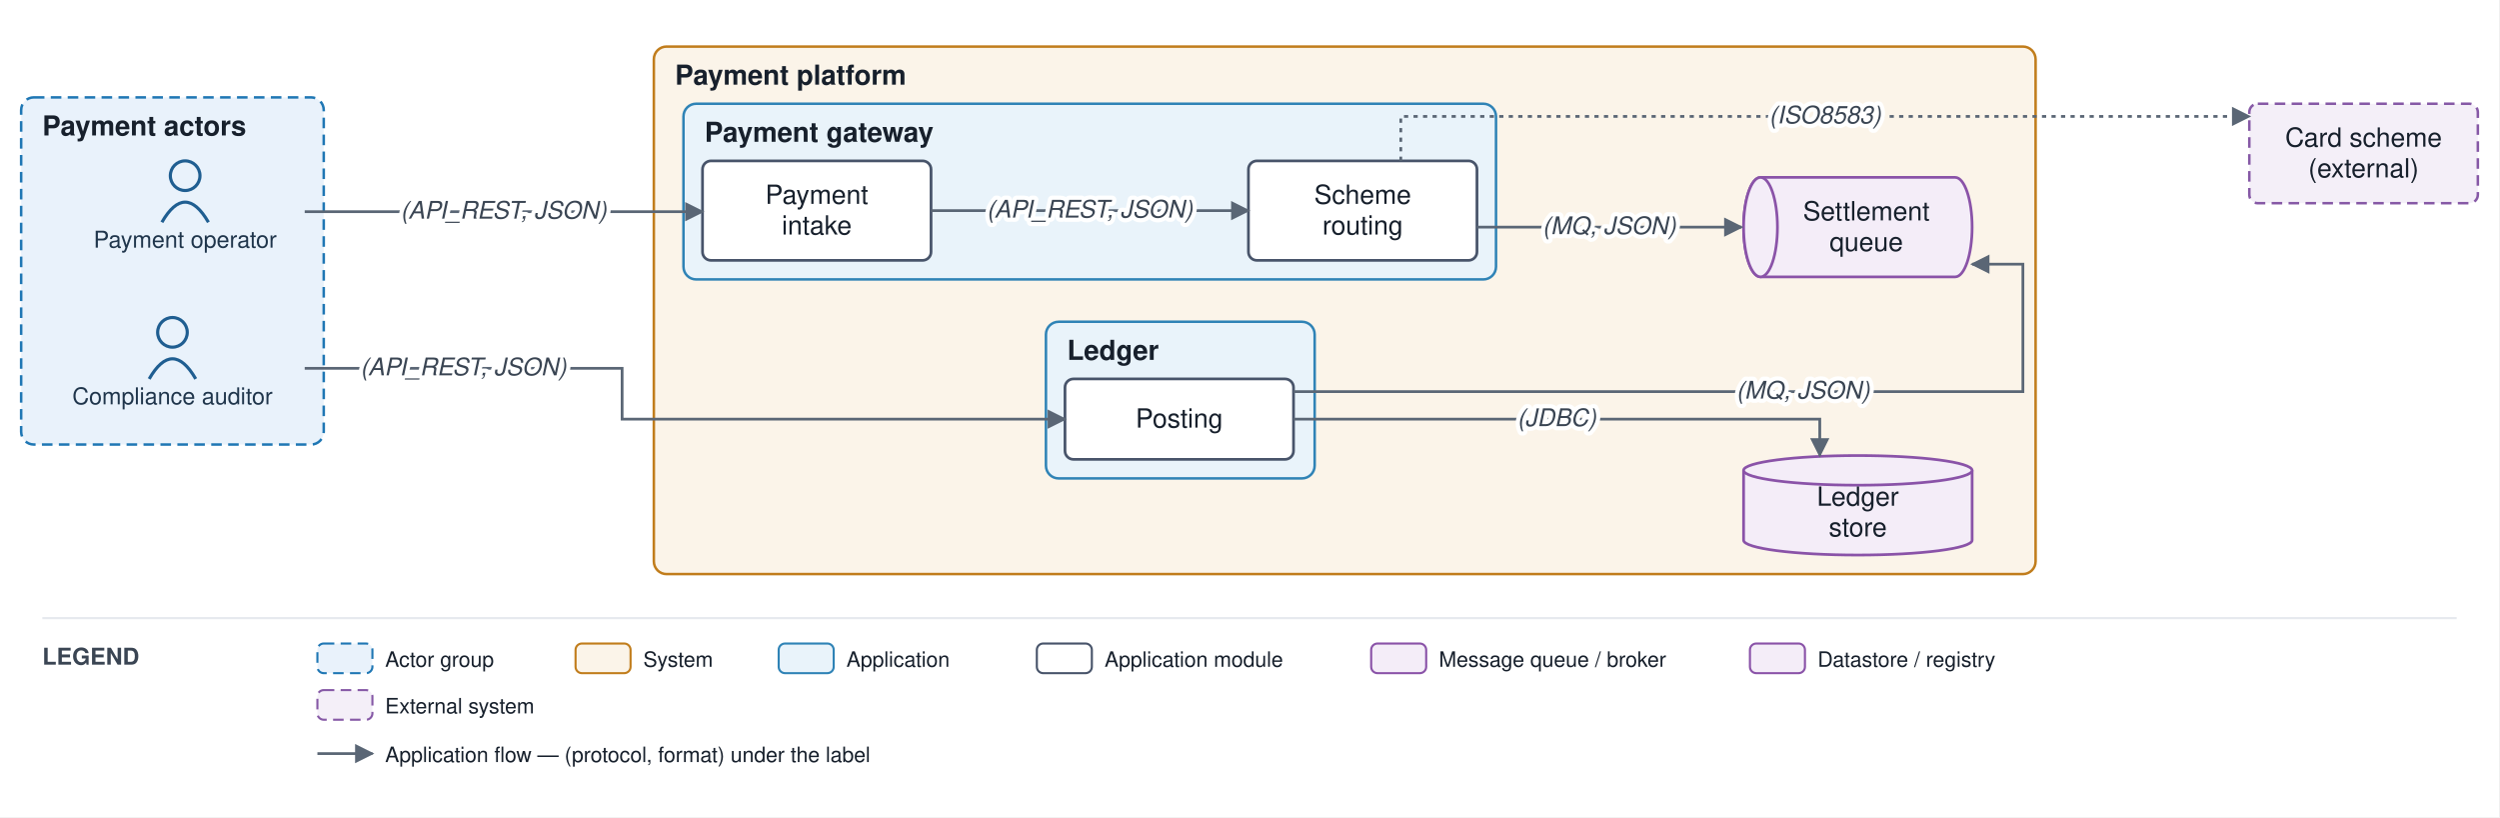
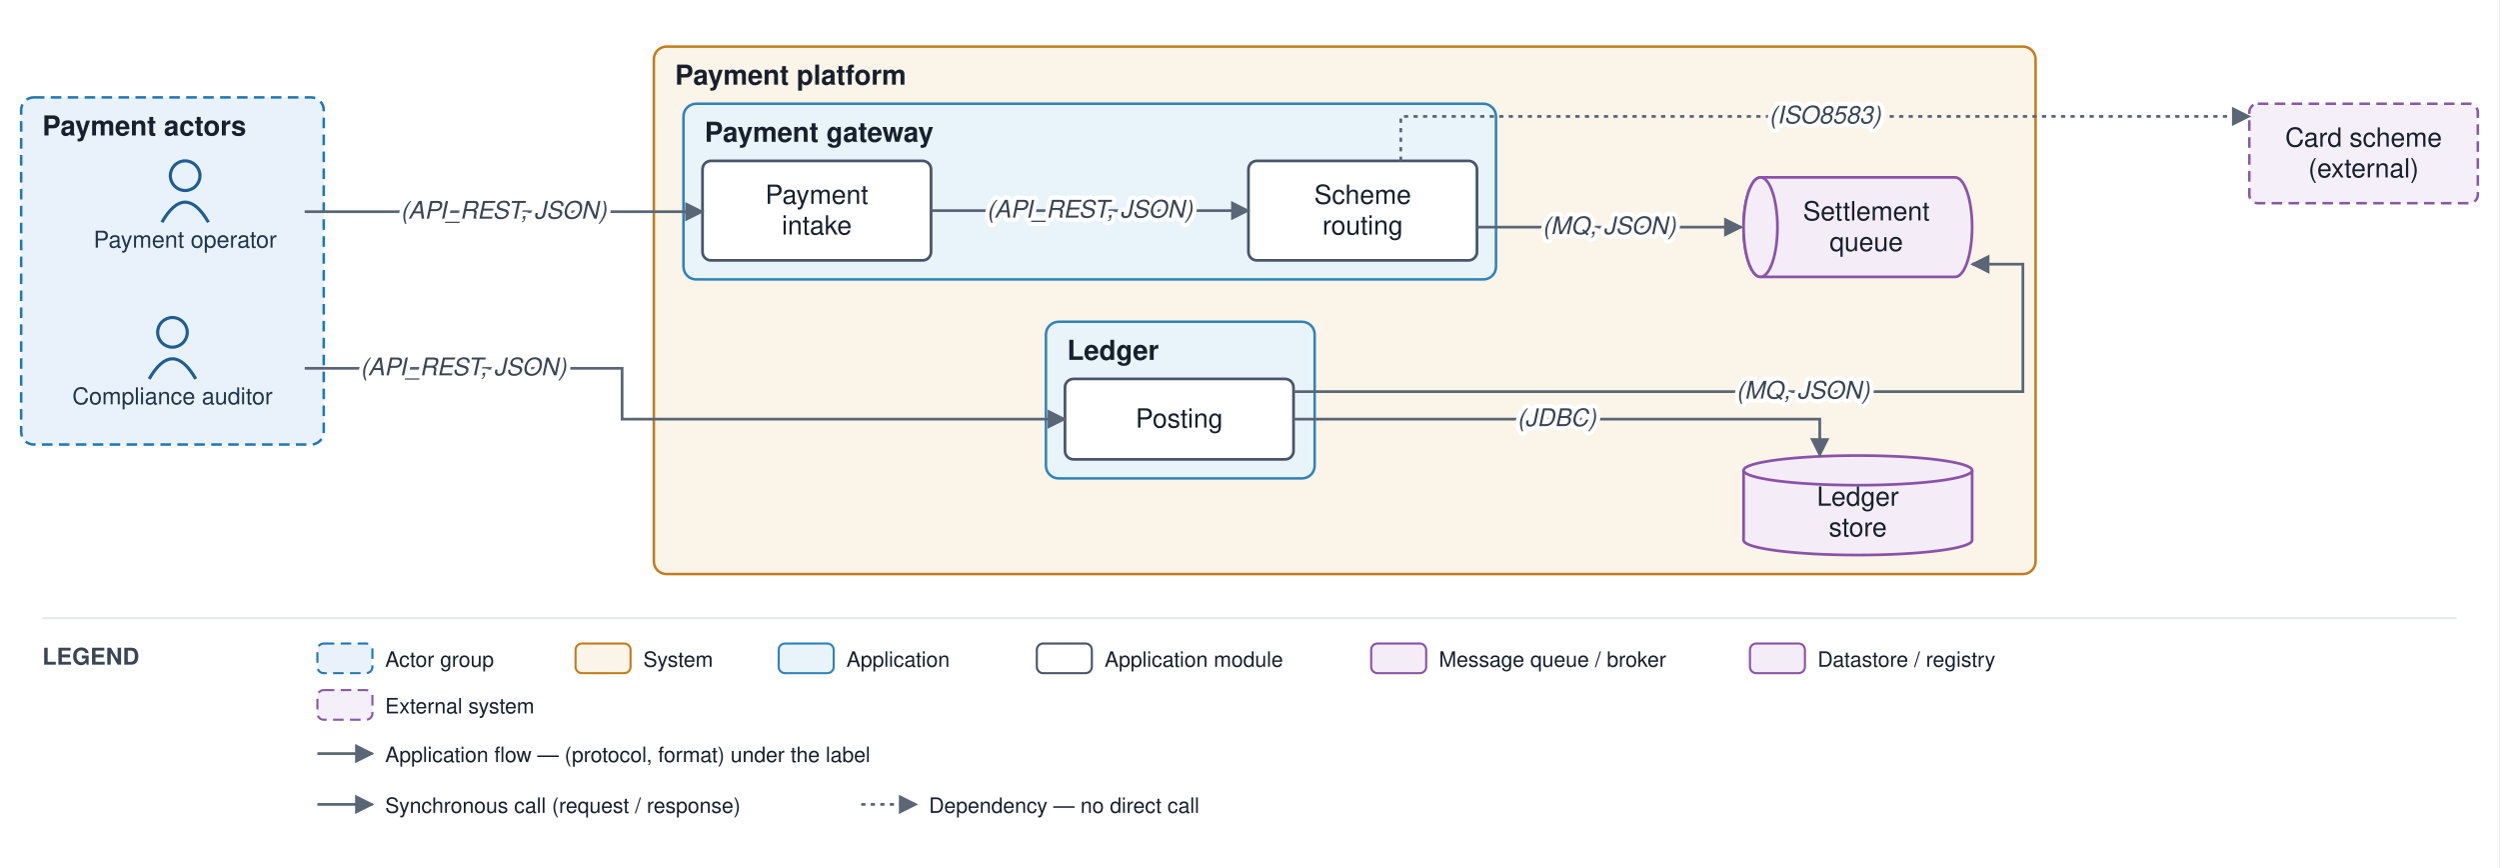
- <svg xmlns="http://www.w3.org/2000/svg" viewBox="0 0 1181 386" font-family="Helvetica,Arial,sans-serif">
+ <svg xmlns="http://www.w3.org/2000/svg" viewBox="0 0 1181 410" font-family="Helvetica,Arial,sans-serif">
  <defs>
    <marker id="arr" viewBox="0 0 10 10" refX="9" refY="5" markerWidth="7" markerHeight="7" orient="auto-start-reverse">
      <path d="M0,0 L10,5 L0,10 z" fill="#5a6675" />
    </marker>
  </defs>
-   <rect width="1181" height="386" fill="#ffffff" />
+   <rect width="1181" height="410" fill="#ffffff" />
  <rect x="10" y="46" width="143" height="164" rx="6" fill="#e9f2fb" stroke="#1f77b4" stroke-width="1.2" stroke-dasharray="5 3" />
  <text x="20" y="64" font-size="13" font-weight="bold" fill="#17202c">Payment actors</text>
  <rect x="309" y="22" width="653" height="249.2" rx="6" fill="#fbf4e9" stroke="#c17d1c" stroke-width="1.2" />
  <text x="319" y="40" font-size="13" font-weight="bold" fill="#17202c">Payment platform</text>
  <rect x="323" y="49" width="384" height="83" rx="6" fill="#e9f3fa" stroke="#2f83b6" stroke-width="1.2" />
  <text x="333" y="67" font-size="13" font-weight="bold" fill="#17202c">Payment gateway</text>
  <rect x="494.3" y="152" width="127" height="74" rx="6" fill="#e9f3fa" stroke="#2f83b6" stroke-width="1.2" />
  <text x="504.3" y="170" font-size="13" font-weight="bold" fill="#17202c">Ledger</text>
  <circle cx="87.5" cy="83" r="7" fill="none" stroke="#1f5e91" stroke-width="1.5" />
  <path d="M 76.5 105 q 11 -19 22 0" fill="none" stroke="#1f5e91" stroke-width="1.5" />
  <text x="87.5" y="117" font-size="11" text-anchor="middle" fill="#20364c">Payment operator</text>
  <circle cx="81.5" cy="157" r="7" fill="none" stroke="#1f5e91" stroke-width="1.5" />
  <path d="M 70.5 179 q 11 -19 22 0" fill="none" stroke="#1f5e91" stroke-width="1.5" />
  <text x="81.5" y="191" font-size="11" text-anchor="middle" fill="#20364c">Compliance auditor</text>
  <rect x="332" y="76" width="108" height="47" rx="4" fill="#ffffff" stroke="#48546a" stroke-width="1.3" />
  <text x="386" y="96.3" font-size="12.5" text-anchor="middle" fill="#17202c">Payment</text>
  <text x="386" y="110.8" font-size="12.5" text-anchor="middle" fill="#17202c">intake</text>
  <rect x="590" y="76" width="108" height="47" rx="4" fill="#ffffff" stroke="#48546a" stroke-width="1.3" />
  <text x="644" y="96.3" font-size="12.5" text-anchor="middle" fill="#17202c">Scheme</text>
  <text x="644" y="110.8" font-size="12.5" text-anchor="middle" fill="#17202c">routing</text>
  <rect x="503.3" y="179" width="108" height="38" rx="4" fill="#ffffff" stroke="#48546a" stroke-width="1.3" />
  <text x="557.3" y="202" font-size="12.5" text-anchor="middle" fill="#17202c">Posting</text>
  <path d="M 832 83.8 h 92 a 8 23.5 0 0 1 0 47 h -92 a 8 23.5 0 0 1 0 -47" fill="#f4edf8" stroke="#8a53a8" stroke-width="1.3" />
  <ellipse cx="832" cy="107.3" rx="8" ry="23.5" fill="#f4edf8" stroke="#8a53a8" stroke-width="1.3" />
  <text x="882" y="104.1" font-size="12.5" text-anchor="middle" fill="#17202c">Settlement</text>
  <text x="882" y="118.6" font-size="12.5" text-anchor="middle" fill="#17202c">queue</text>
  <path d="M 824 222.2 v 33 a 54 7 0 0 0 108 0 v -33" fill="#f4edf8" stroke="#8a53a8" stroke-width="1.3" />
  <ellipse cx="878" cy="222.2" rx="54" ry="7" fill="#f4edf8" stroke="#8a53a8" stroke-width="1.3" />
  <text x="878" y="238.9" font-size="12.5" text-anchor="middle" fill="#17202c">Ledger</text>
  <text x="878" y="253.4" font-size="12.5" text-anchor="middle" fill="#17202c">store</text>
  <rect x="1063" y="49" width="108" height="47" rx="4" fill="#f4eff8" stroke="#8659a6" stroke-width="1.2" stroke-dasharray="5 3" />
  <text x="1117" y="69.3" font-size="12.5" text-anchor="middle" fill="#17202c">Card scheme</text>
  <text x="1117" y="83.8" font-size="12.5" text-anchor="middle" fill="#17202c">(external)</text>
  <path d="M 144 100 L 332 100" fill="none" stroke="#5a6675" stroke-width="1.3" marker-end="url(#arr)" />
  <path d="M 144 174 L 294 174 L 294 198 L 503.3 198" fill="none" stroke="#5a6675" stroke-width="1.3" marker-end="url(#arr)" />
  <path d="M 440 99.5 L 590 99.5" fill="none" stroke="#5a6675" stroke-width="1.3" marker-end="url(#arr)" />
  <path d="M 698 107.3 L 823 107.3" fill="none" stroke="#5a6675" stroke-width="1.3" marker-end="url(#arr)" />
  <path d="M 611.3 185 L 956 185 L 956 124.8 L 932 124.8" fill="none" stroke="#5a6675" stroke-width="1.3" marker-end="url(#arr)" />
  <path d="M 611.3 198 L 860 198 L 860 215.2" fill="none" stroke="#5a6675" stroke-width="1.3" marker-end="url(#arr)" />
  <path d="M 662 76 L 662 55 L 1063 55" fill="none" stroke="#5a6675" stroke-width="1.3" stroke-dasharray="2 2.5" marker-end="url(#arr)" />
  <text x="238" y="103.3" font-size="11.5" text-anchor="middle" fill="#3a4553" font-style="italic" stroke="#ffffff" stroke-width="4" paint-order="stroke" stroke-linejoin="round">(API_REST, JSON)</text>
  <text x="219" y="177.3" font-size="11.5" text-anchor="middle" fill="#3a4553" font-style="italic" stroke="#ffffff" stroke-width="4" paint-order="stroke" stroke-linejoin="round">(API_REST, JSON)</text>
  <text x="515" y="102.8" font-size="11.5" text-anchor="middle" fill="#3a4553" font-style="italic" stroke="#ffffff" stroke-width="4" paint-order="stroke" stroke-linejoin="round">(API_REST, JSON)</text>
  <text x="760.5" y="110.6" font-size="11.5" text-anchor="middle" fill="#3a4553" font-style="italic" stroke="#ffffff" stroke-width="4" paint-order="stroke" stroke-linejoin="round">(MQ, JSON)</text>
  <text x="852.1" y="188.3" font-size="11.5" text-anchor="middle" fill="#3a4553" font-style="italic" stroke="#ffffff" stroke-width="4" paint-order="stroke" stroke-linejoin="round">(MQ, JSON)</text>
  <text x="735.7" y="201.3" font-size="11.5" text-anchor="middle" fill="#3a4553" font-style="italic" stroke="#ffffff" stroke-width="4" paint-order="stroke" stroke-linejoin="round">(JDBC)</text>
  <text x="862.5" y="58.3" font-size="11.5" text-anchor="middle" fill="#3a4553" font-style="italic" stroke="#ffffff" stroke-width="4" paint-order="stroke" stroke-linejoin="round">(ISO8583)</text>
  <line x1="20" y1="292" x2="1161" y2="292" stroke="#e6e9ee" stroke-width="1" />
  <text x="20" y="314" font-size="11" font-weight="bold" fill="#3a4553">LEGEND</text>
  <rect x="150" y="304" width="26" height="14" rx="3" fill="#e9f2fb" stroke="#1f77b4" stroke-dasharray="5 3" />
  <text x="182" y="315" font-size="10" fill="#17202c">Actor group</text>
  <rect x="272" y="304" width="26" height="14" rx="3" fill="#fbf4e9" stroke="#c17d1c" />
  <text x="304" y="315" font-size="10" fill="#17202c">System</text>
  <rect x="368" y="304" width="26" height="14" rx="3" fill="#e9f3fa" stroke="#2f83b6" />
  <text x="400" y="315" font-size="10" fill="#17202c">Application</text>
  <rect x="490" y="304" width="26" height="14" rx="3" fill="#ffffff" stroke="#48546a" />
  <text x="522" y="315" font-size="10" fill="#17202c">Application module</text>
  <rect x="648" y="304" width="26" height="14" rx="3" fill="#f4edf8" stroke="#8a53a8" />
  <text x="680" y="315" font-size="10" fill="#17202c">Message queue / broker</text>
  <rect x="827" y="304" width="26" height="14" rx="3" fill="#f4edf8" stroke="#8a53a8" />
  <text x="859" y="315" font-size="10" fill="#17202c">Datastore / registry</text>
  <rect x="150" y="326" width="26" height="14" rx="3" fill="#f4eff8" stroke="#8659a6" stroke-dasharray="5 3" />
  <text x="182" y="337" font-size="10" fill="#17202c">External system</text>
  <line x1="150" y1="356" x2="176" y2="356" stroke="#5a6675" stroke-width="1.3" marker-end="url(#arr)" />
  <text x="182" y="360" font-size="10" fill="#17202c">Application flow — (protocol, format) under the label</text>
+   <line x1="150" y1="380" x2="176" y2="380" stroke="#5a6675" stroke-width="1.3" marker-end="url(#arr)" />
+   <text x="182" y="384" font-size="10" fill="#17202c">Synchronous call (request / response)</text>
+   <line x1="407" y1="380" x2="433" y2="380" stroke="#5a6675" stroke-width="1.3" stroke-dasharray="2 2.5" marker-end="url(#arr)" />
+   <text x="439" y="384" font-size="10" fill="#17202c">Dependency — no direct call</text>
</svg>
